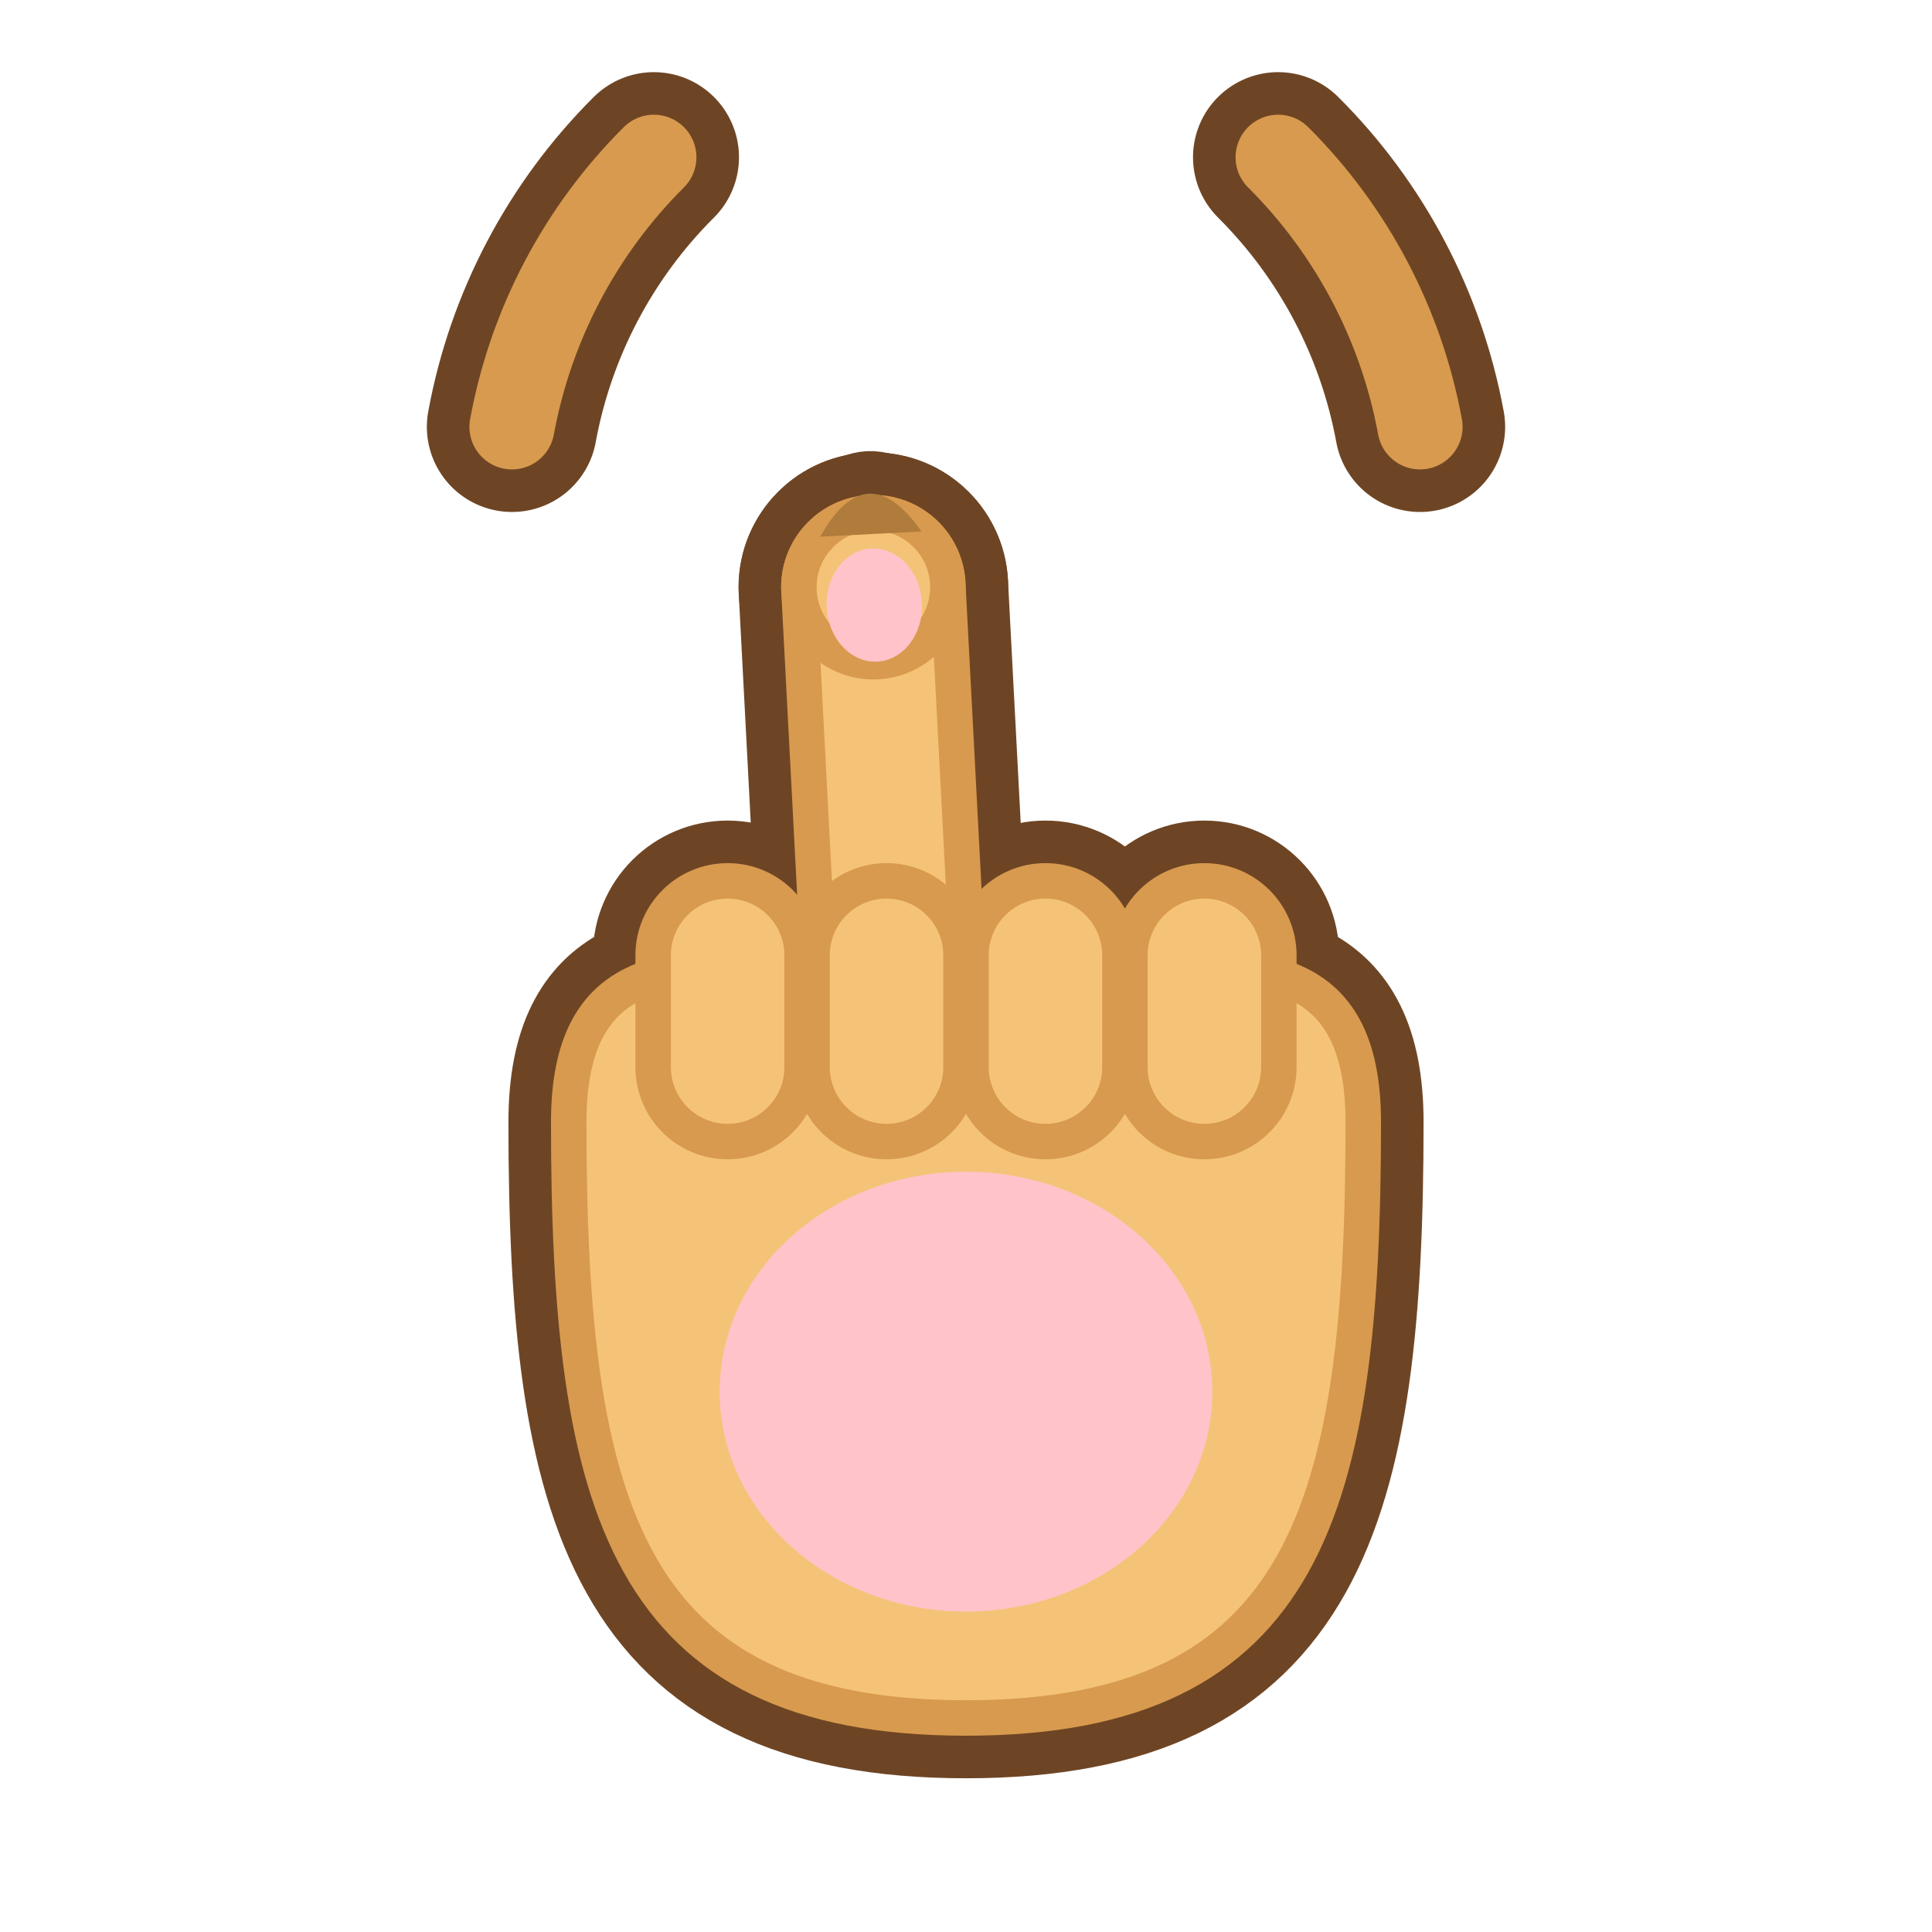
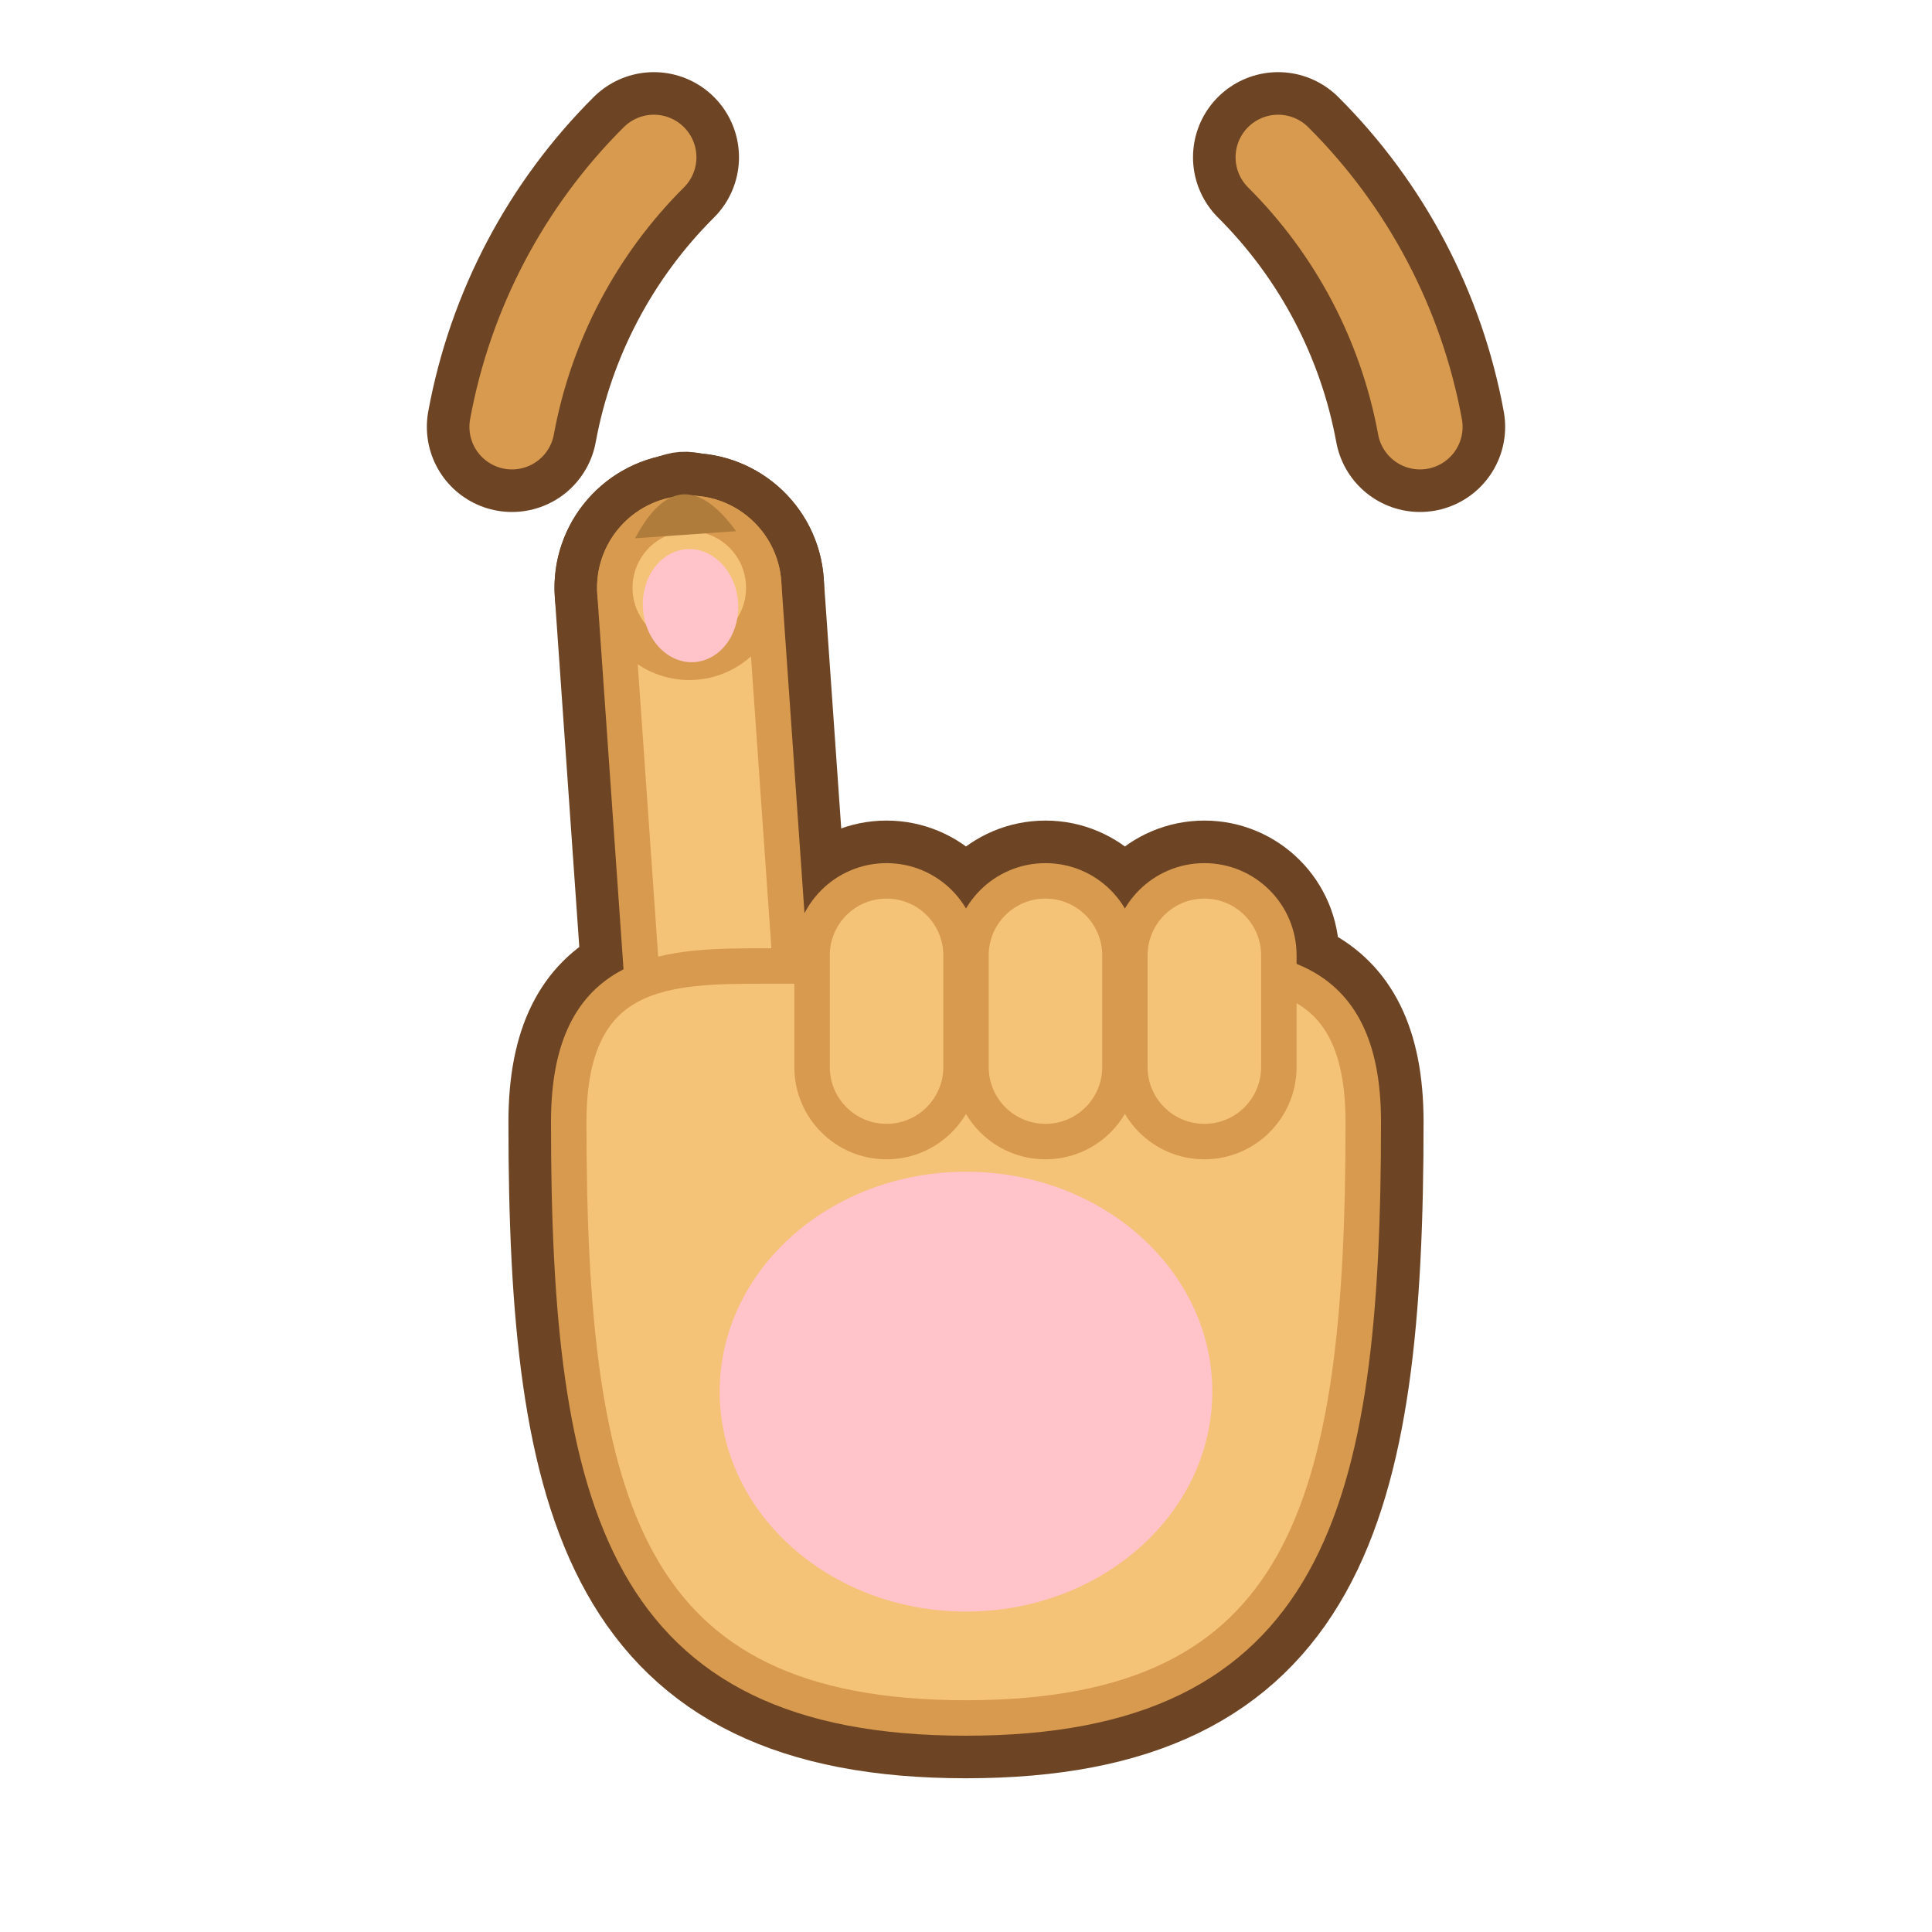
<svg xmlns="http://www.w3.org/2000/svg" viewBox="0 0 256 256" width="256" height="256" role="img" aria-labelledby="t-tap_hamster">
  <g transform="translate(7.68,7.68) scale(0.94)">
    <g class="outline">
-       <g transform="rotate(-3 119 152)">
-         <rect x="108.5" y="64" width="21" height="106" rx="10.5" fill="#6E4524" stroke="#6E4524" stroke-width="17" stroke-linejoin="round" />
-         <circle cx="119" cy="74.5" r="10.5" fill="#6E4524" stroke="#6E4524" stroke-width="17" stroke-linejoin="round" />
-         <path d="M111.9 67q7.14-11.4 14.28 0z" fill="#6E4524" stroke="#6E4524" stroke-width="12" stroke-linejoin="round" />
-         <ellipse cx="119" cy="77.02" rx="6.72" ry="7.98" fill="#6E4524" stroke="#6E4524" stroke-width="12" stroke-linejoin="round" />
+       <g transform="rotate(-4 94.4 152)">
+         <rect x="83.9" y="64" width="21" height="106" rx="10.5" fill="#6E4524" stroke="#6E4524" stroke-width="17" stroke-linejoin="round" />
+         <circle cx="94.4" cy="74.5" r="10.5" fill="#6E4524" stroke="#6E4524" stroke-width="17" stroke-linejoin="round" />
+         <path d="M87.26 67q7.14-11.4 14.28 0z" fill="#6E4524" stroke="#6E4524" stroke-width="12" stroke-linejoin="round" />
+         <ellipse cx="94.4" cy="77.02" rx="6.72" ry="7.98" fill="#6E4524" stroke="#6E4524" stroke-width="12" stroke-linejoin="round" />
      </g>
      <path d="M72 150C72 128 86 128 100 128H156C170 128 184 128 184 150C184 204 176.2 234 128 234C79.84 234 72 204 72 150Z" fill="#6E4524" stroke="#6E4524" stroke-width="17" stroke-linejoin="round" />
      <ellipse cx="128" cy="188" rx="34.72" ry="31" fill="#6E4524" stroke="#6E4524" stroke-width="12" stroke-linejoin="round" />
-       <rect x="83.9" y="116" width="21" height="36.75" rx="10.5" fill="#6E4524" stroke="#6E4524" stroke-width="17" stroke-linejoin="round" />
      <rect x="106.3" y="116" width="21" height="36.75" rx="10.5" fill="#6E4524" stroke="#6E4524" stroke-width="17" stroke-linejoin="round" />
      <rect x="128.7" y="116" width="21" height="36.75" rx="10.5" fill="#6E4524" stroke="#6E4524" stroke-width="17" stroke-linejoin="round" />
      <rect x="151.1" y="116" width="21" height="36.75" rx="10.5" fill="#6E4524" stroke="#6E4524" stroke-width="17" stroke-linejoin="round" />
      <g>
        <path d="M64 52a72 72 0 0 1 20-38" fill="none" stroke="#6E4524" stroke-width="24.0" stroke-linejoin="round" stroke-linecap="round" />
        <path d="M192 52a72 72 0 0 0-20-38" fill="none" stroke="#6E4524" stroke-width="24.0" stroke-linejoin="round" stroke-linecap="round" />
      </g>
    </g>
-     <g transform="rotate(-3 119 152)">
-       <rect x="108.5" y="64" width="21" height="106" rx="10.5" fill="#F5C377" stroke="#D89A4E" stroke-width="5" stroke-linejoin="round" />
-       <circle cx="119" cy="74.5" r="10.5" fill="#F5C377" stroke="#D89A4E" stroke-width="5" stroke-linejoin="round" />
-       <path d="M111.9 67q7.14-11.4 14.28 0z" fill="#B07C3C" />
-       <ellipse cx="119" cy="77.02" rx="6.72" ry="7.98" fill="#FFC3C9" />
+     <g transform="rotate(-4 94.4 152)">
+       <rect x="83.9" y="64" width="21" height="106" rx="10.5" fill="#F5C377" stroke="#D89A4E" stroke-width="5" stroke-linejoin="round" />
+       <circle cx="94.4" cy="74.5" r="10.5" fill="#F5C377" stroke="#D89A4E" stroke-width="5" stroke-linejoin="round" />
+       <path d="M87.26 67q7.14-11.4 14.28 0z" fill="#B07C3C" />
+       <ellipse cx="94.4" cy="77.02" rx="6.72" ry="7.98" fill="#FFC3C9" />
    </g>
    <path d="M72 150C72 128 86 128 100 128H156C170 128 184 128 184 150C184 204 176.2 234 128 234C79.84 234 72 204 72 150Z" fill="#F5C377" stroke="#D89A4E" stroke-width="5" stroke-linejoin="round" />
    <ellipse cx="128" cy="188" rx="34.72" ry="31" fill="#FFC3C9" />
-     <rect x="83.9" y="116" width="21" height="36.75" rx="10.5" fill="#F5C377" stroke="#D89A4E" stroke-width="5" stroke-linejoin="round" />
    <rect x="106.3" y="116" width="21" height="36.75" rx="10.5" fill="#F5C377" stroke="#D89A4E" stroke-width="5" stroke-linejoin="round" />
    <rect x="128.7" y="116" width="21" height="36.75" rx="10.5" fill="#F5C377" stroke="#D89A4E" stroke-width="5" stroke-linejoin="round" />
    <rect x="151.1" y="116" width="21" height="36.75" rx="10.5" fill="#F5C377" stroke="#D89A4E" stroke-width="5" stroke-linejoin="round" />
    <g fill="none" stroke="#D89A4E" stroke-width="12" stroke-linecap="round">
      <path d="M64 52a72 72 0 0 1 20-38" />
      <path d="M192 52a72 72 0 0 0-20-38" />
    </g>
  </g>
</svg>
